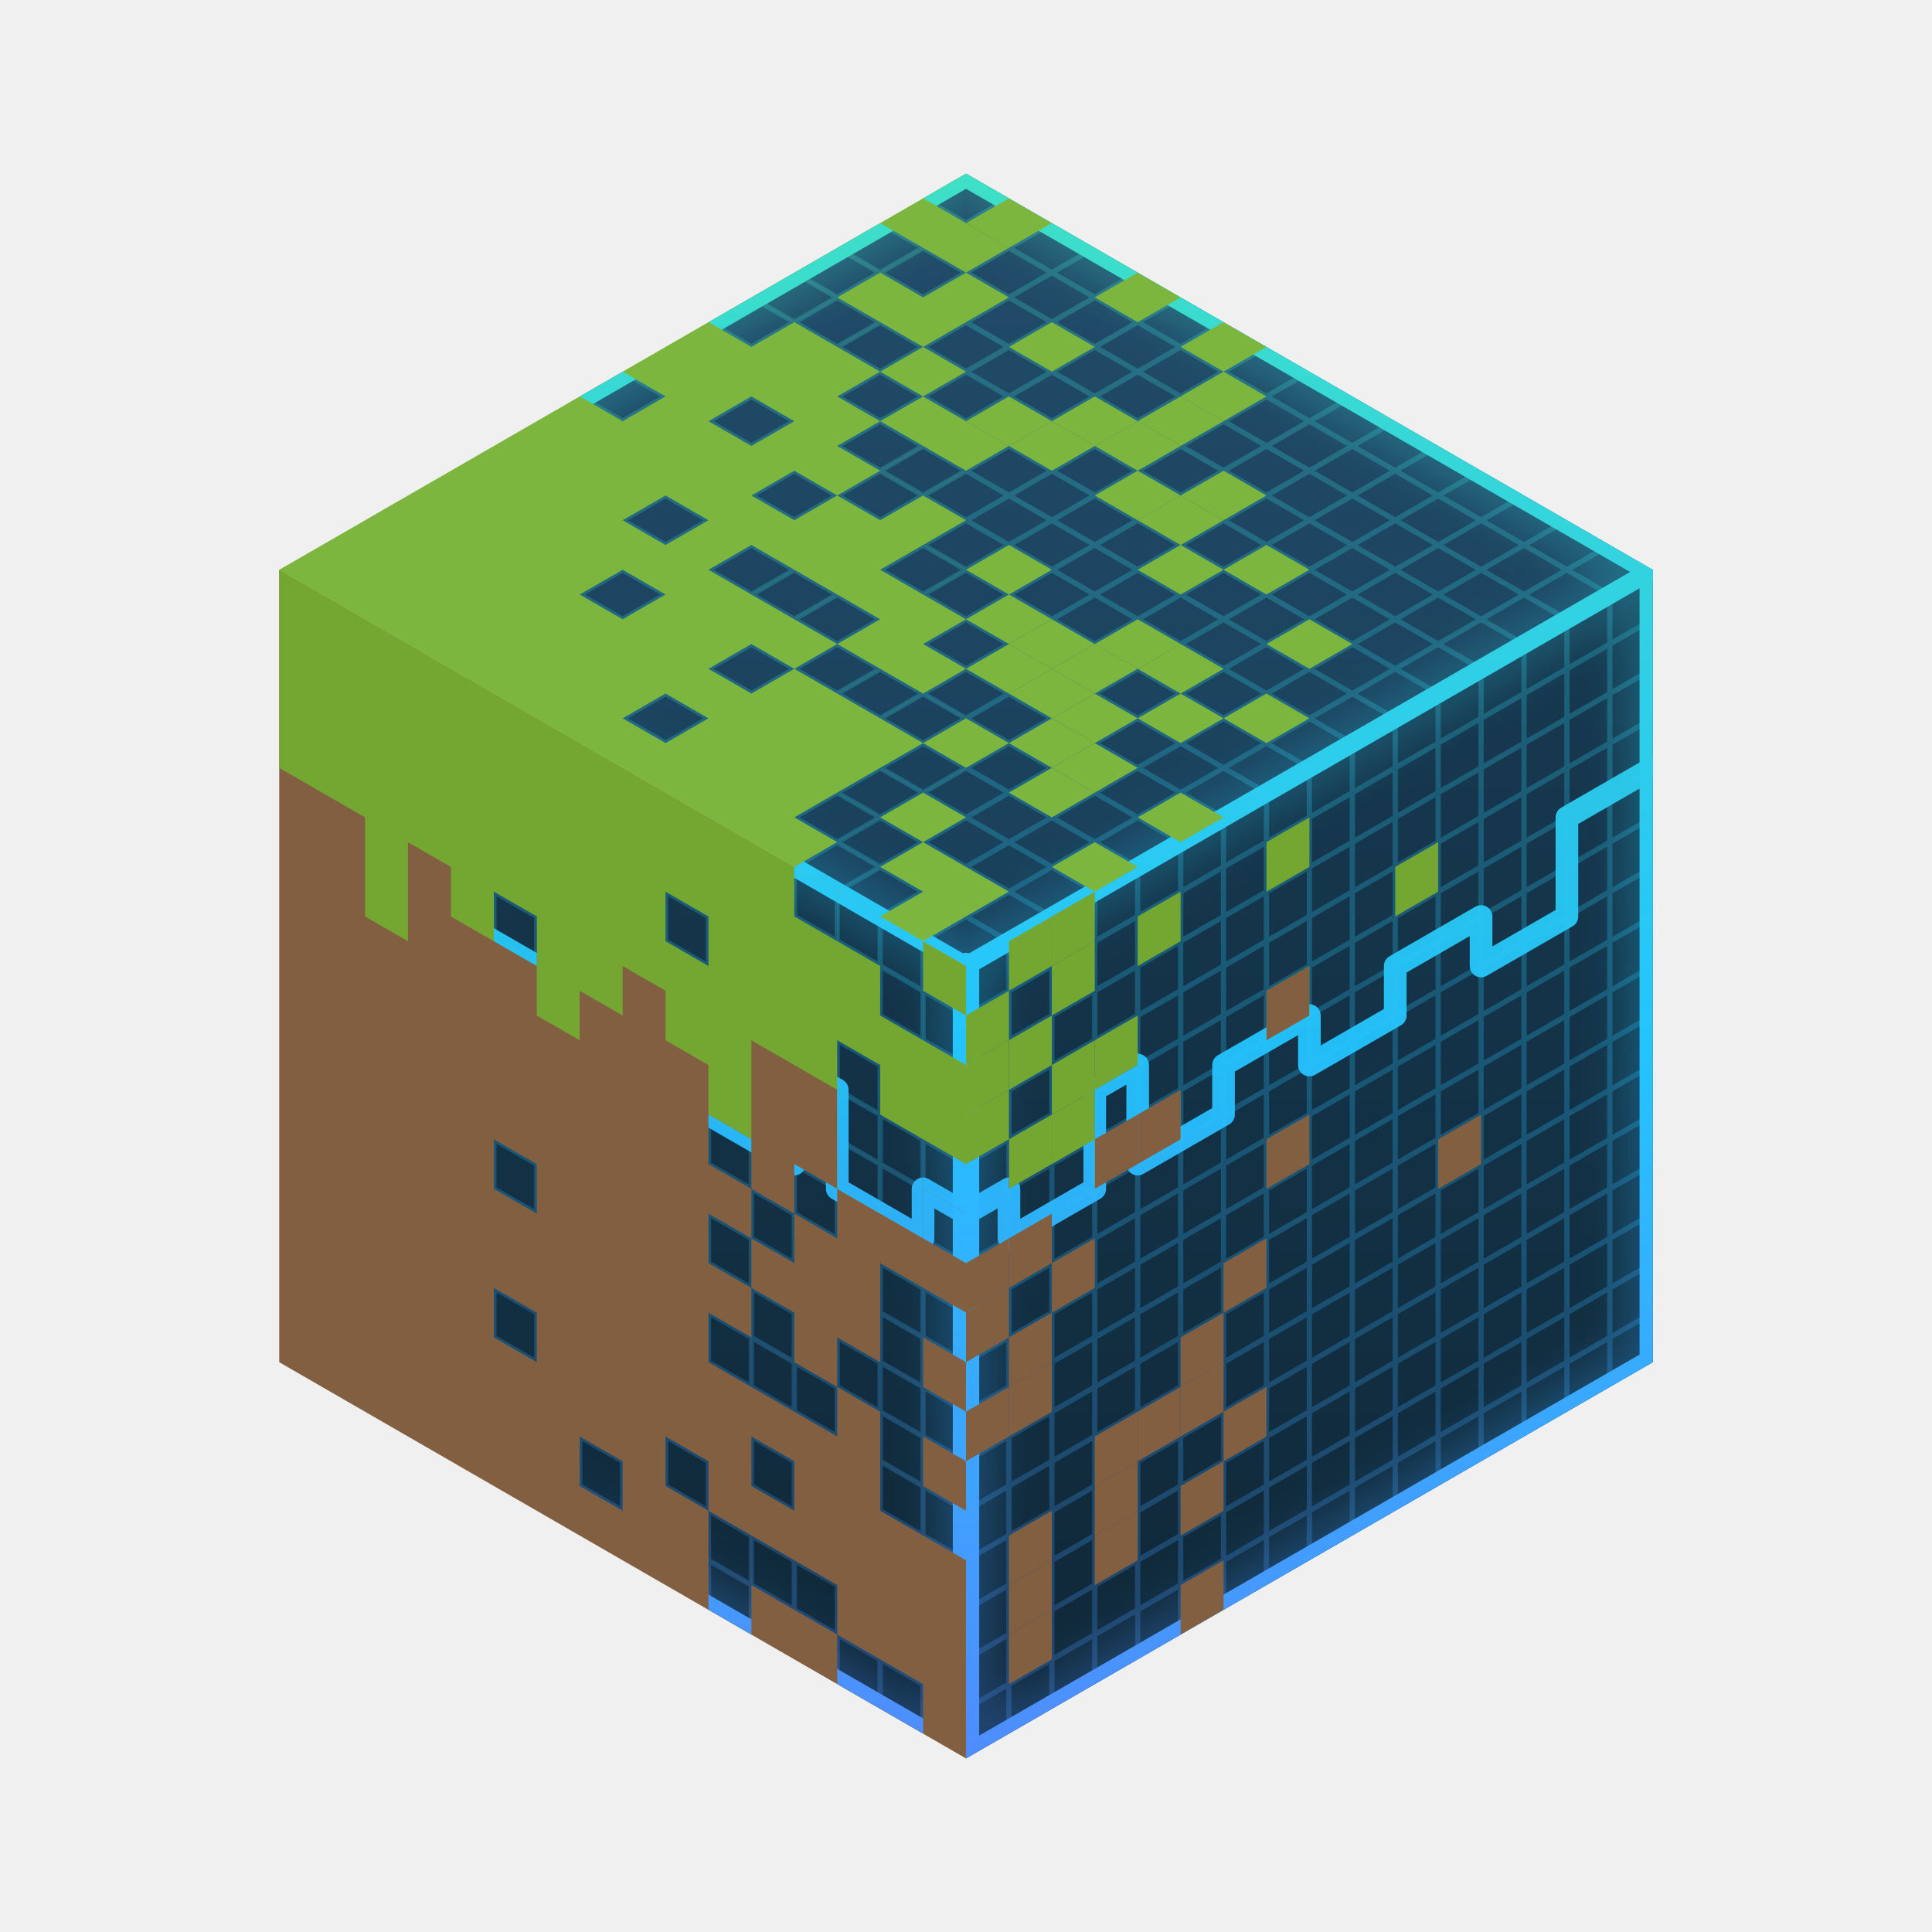
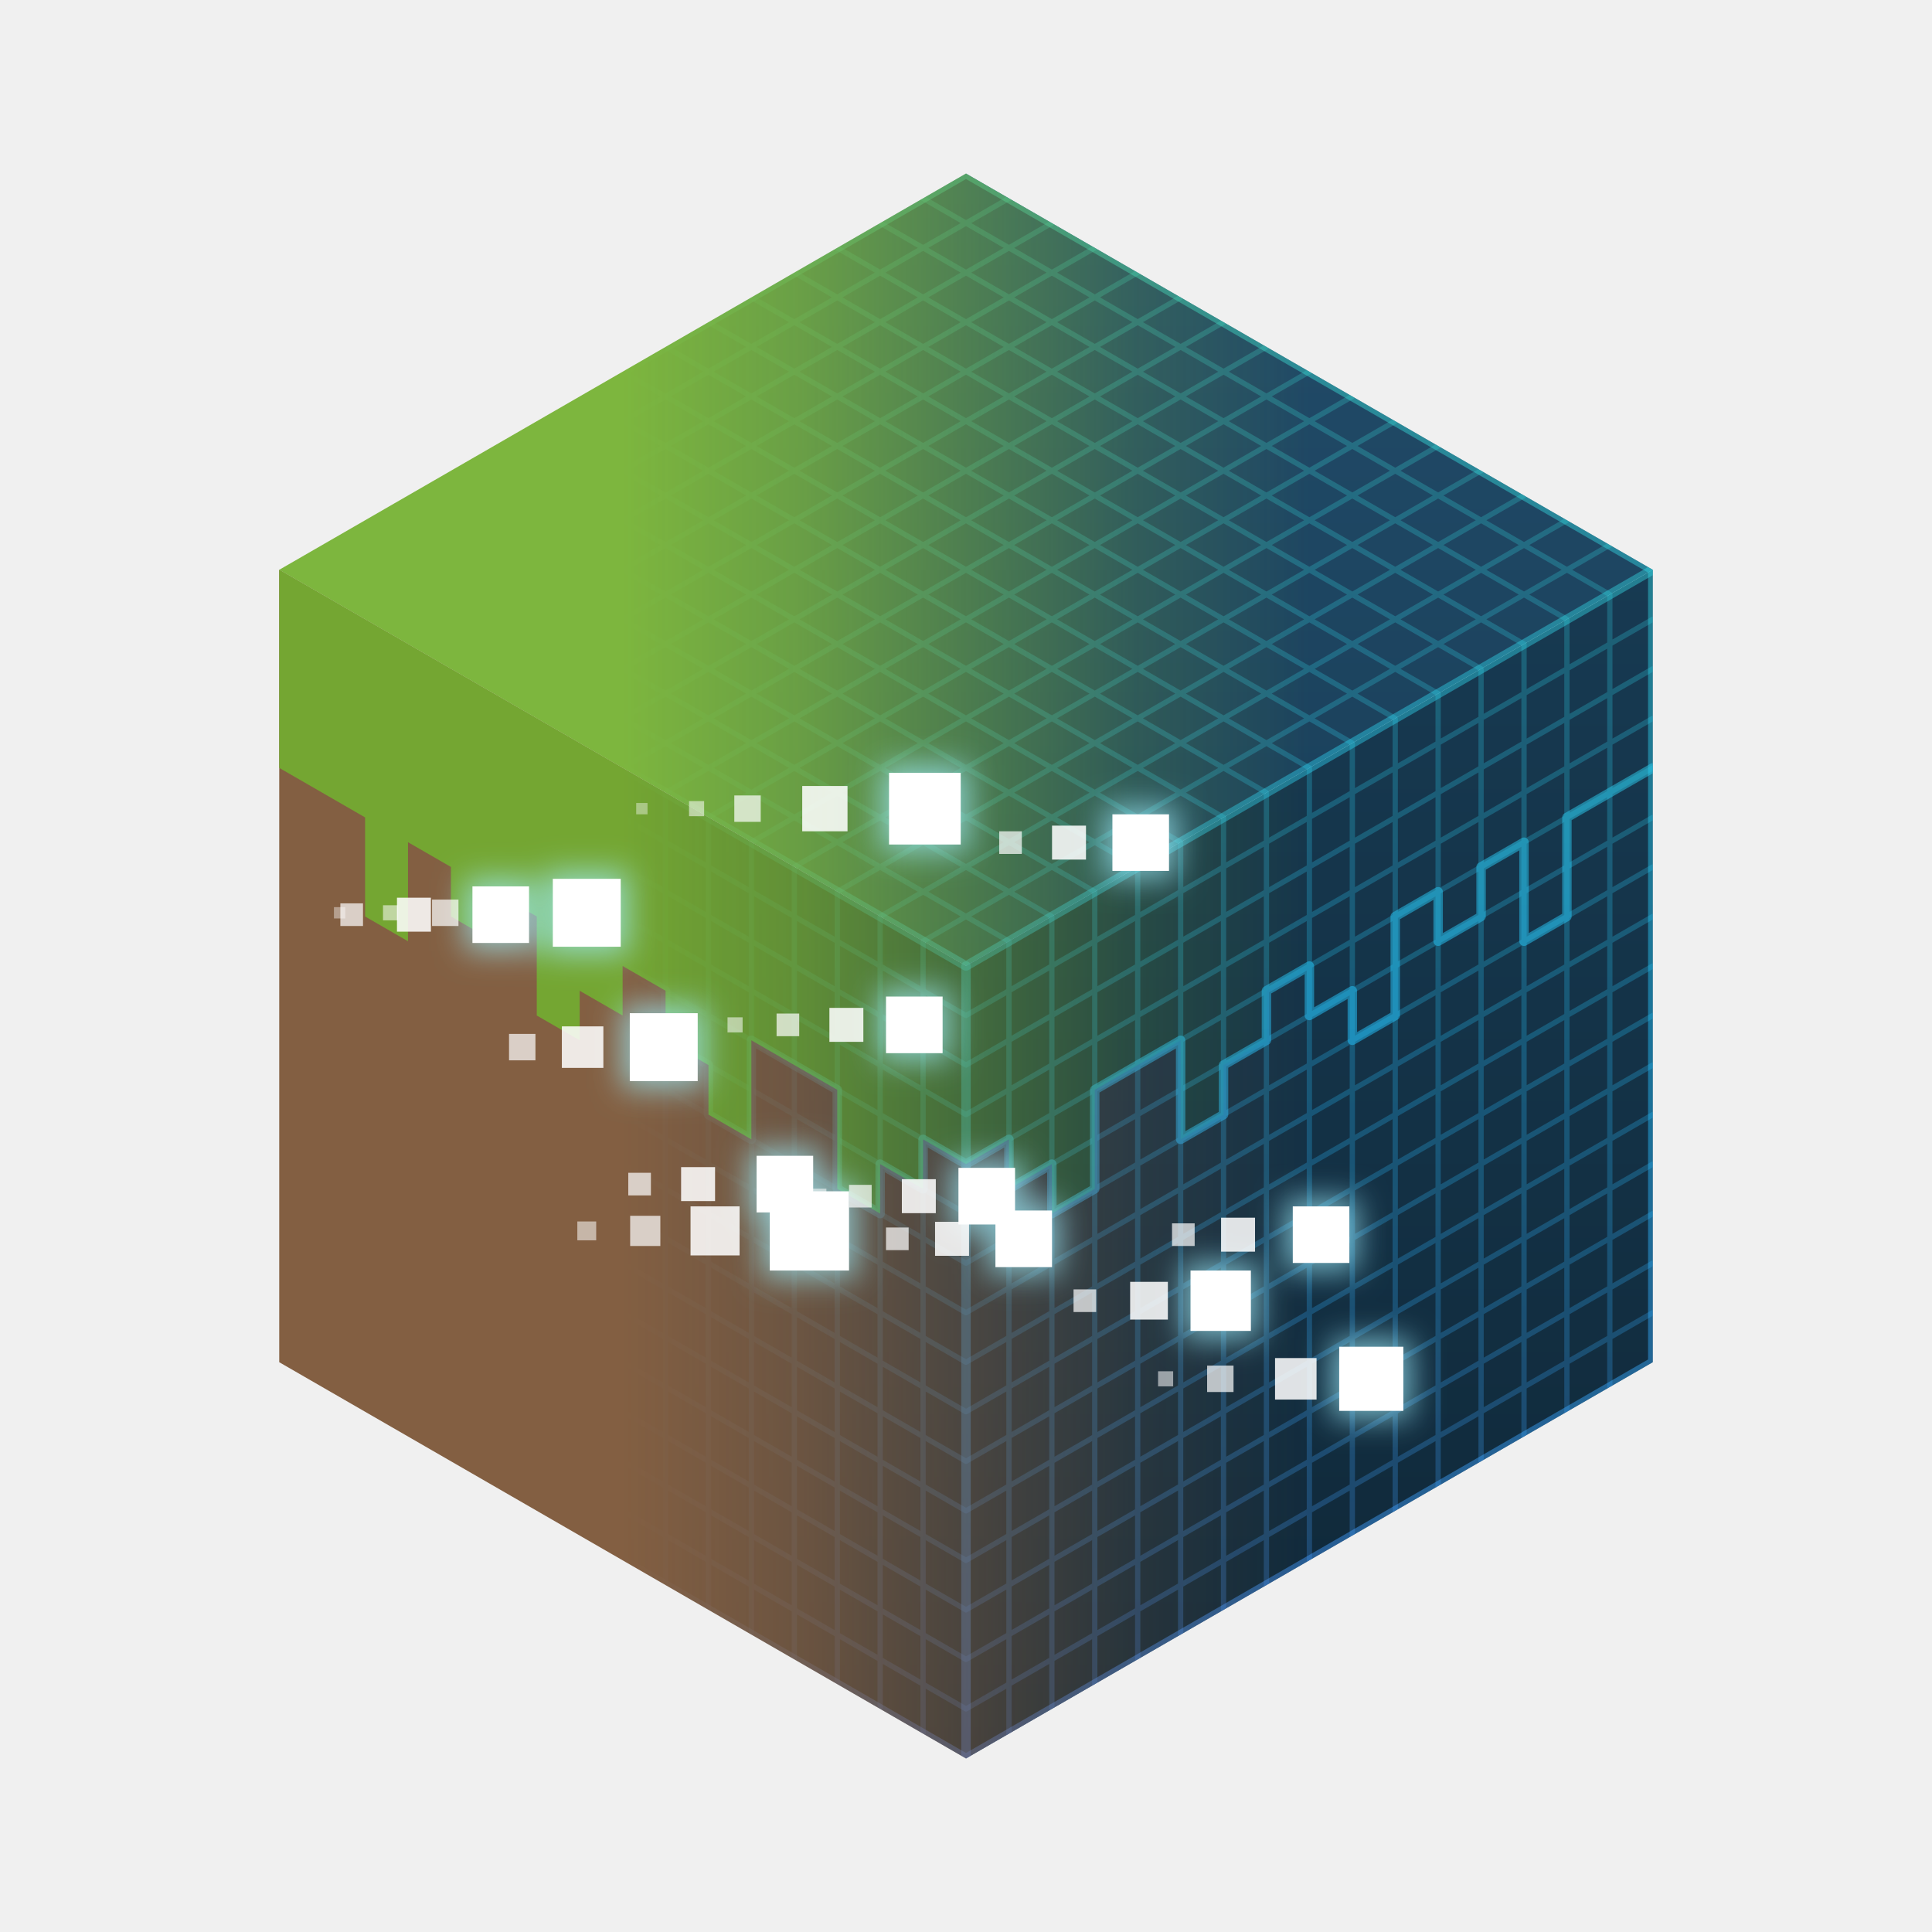
<svg xmlns="http://www.w3.org/2000/svg" viewBox="0 0 512 512" width="512" height="512">
  <defs>
    <pattern id="grain-top" width="16" height="16" patternUnits="userSpaceOnUse" patternTransform="matrix(11.375 6.5625 -11.375 6.5625 256.0 46.0)">
      <path fill="#ffffff" fill-opacity="0.07" d="        M256.000 46.000l11.375 6.562 l-11.375 6.562l-11.375 -6.562z         M278.750 59.125l11.375 6.562 l-11.375 6.562l-11.375 -6.562z         M301.500 72.250l11.375 6.562 l-11.375 6.562l-11.375 -6.562z         M358.375 105.062l11.375 6.562 l-11.375 6.562l-11.375 -6.562z         M381.125 118.188l11.375 6.562 l-11.375 6.562l-11.375 -6.562z         M312.875 91.938l11.375 6.562 l-11.375 6.562l-11.375 -6.562z         M312.875 105.062l11.375 6.562 l-11.375 6.562l-11.375 -6.562z         M324.250 111.625l11.375 6.562 l-11.375 6.562l-11.375 -6.562z         M347.000 124.750l11.375 6.562 l-11.375 6.562l-11.375 -6.562z         M358.375 131.312l11.375 6.562 l-11.375 6.562l-11.375 -6.562z         M403.875 157.562l11.375 6.562 l-11.375 6.562l-11.375 -6.562z         M244.625 78.812l11.375 6.562 l-11.375 6.562l-11.375 -6.562z         M290.125 105.062l11.375 6.562 l-11.375 6.562l-11.375 -6.562z         M347.000 151.000l11.375 6.562 l-11.375 6.562l-11.375 -6.562z         M381.125 170.688l11.375 6.562 l-11.375 6.562l-11.375 -6.562z         M290.125 131.312l11.375 6.562 l-11.375 6.562l-11.375 -6.562z         M233.250 111.625l11.375 6.562 l-11.375 6.562l-11.375 -6.562z         M278.750 137.875l11.375 6.562 l-11.375 6.562l-11.375 -6.562z         M290.125 144.438l11.375 6.562 l-11.375 6.562l-11.375 -6.562z         M324.250 164.125l11.375 6.562 l-11.375 6.562l-11.375 -6.562z         M176.375 91.938l11.375 6.562 l-11.375 6.562l-11.375 -6.562z         M199.125 105.062l11.375 6.562 l-11.375 6.562l-11.375 -6.562z         M267.375 144.438l11.375 6.562 l-11.375 6.562l-11.375 -6.562z         M290.125 157.562l11.375 6.562 l-11.375 6.562l-11.375 -6.562z         M187.750 111.625l11.375 6.562 l-11.375 6.562l-11.375 -6.562z         M199.125 118.188l11.375 6.562 l-11.375 6.562l-11.375 -6.562z         M210.500 124.750l11.375 6.562 l-11.375 6.562l-11.375 -6.562z         M324.250 190.375l11.375 6.562 l-11.375 6.562l-11.375 -6.562z         M312.875 196.938l11.375 6.562 l-11.375 6.562l-11.375 -6.562z         M153.625 118.188l11.375 6.562 l-11.375 6.562l-11.375 -6.562z         M176.375 131.312l11.375 6.562 l-11.375 6.562l-11.375 -6.562z         M210.500 151.000l11.375 6.562 l-11.375 6.562l-11.375 -6.562z         M221.875 157.562l11.375 6.562 l-11.375 6.562l-11.375 -6.562z         M312.875 210.062l11.375 6.562 l-11.375 6.562l-11.375 -6.562z         M210.500 164.125l11.375 6.562 l-11.375 6.562l-11.375 -6.562z         M301.500 216.625l11.375 6.562 l-11.375 6.562l-11.375 -6.562z         M130.875 131.312l11.375 6.562 l-11.375 6.562l-11.375 -6.562z         M153.625 144.438l11.375 6.562 l-11.375 6.562l-11.375 -6.562z         M210.500 177.250l11.375 6.562 l-11.375 6.562l-11.375 -6.562z         M221.875 210.062l11.375 6.562 l-11.375 6.562l-11.375 -6.562z         M85.375 144.438l11.375 6.562 l-11.375 6.562l-11.375 -6.562z         M153.625 183.812l11.375 6.562 l-11.375 6.562l-11.375 -6.562z" />
      <path fill="#000000" fill-opacity="0.05" d="        M324.250 85.375l11.375 6.562 l-11.375 6.562l-11.375 -6.562z         M256.000 59.125l11.375 6.562 l-11.375 6.562l-11.375 -6.562z         M267.375 65.688l11.375 6.562 l-11.375 6.562l-11.375 -6.562z         M335.625 105.062l11.375 6.562 l-11.375 6.562l-11.375 -6.562z         M369.750 124.750l11.375 6.562 l-11.375 6.562l-11.375 -6.562z         M392.500 137.875l11.375 6.562 l-11.375 6.562l-11.375 -6.562z         M244.625 65.688l11.375 6.562 l-11.375 6.562l-11.375 -6.562z         M290.125 91.938l11.375 6.562 l-11.375 6.562l-11.375 -6.562z         M301.500 111.625l11.375 6.562 l-11.375 6.562l-11.375 -6.562z         M210.500 72.250l11.375 6.562 l-11.375 6.562l-11.375 -6.562z         M244.625 91.938l11.375 6.562 l-11.375 6.562l-11.375 -6.562z         M267.375 105.062l11.375 6.562 l-11.375 6.562l-11.375 -6.562z         M312.875 131.312l11.375 6.562 l-11.375 6.562l-11.375 -6.562z         M324.250 137.875l11.375 6.562 l-11.375 6.562l-11.375 -6.562z         M244.625 105.062l11.375 6.562 l-11.375 6.562l-11.375 -6.562z         M335.625 157.562l11.375 6.562 l-11.375 6.562l-11.375 -6.562z         M187.750 85.375l11.375 6.562 l-11.375 6.562l-11.375 -6.562z         M210.500 98.500l11.375 6.562 l-11.375 6.562l-11.375 -6.562z         M221.875 105.062l11.375 6.562 l-11.375 6.562l-11.375 -6.562z         M347.000 177.250l11.375 6.562 l-11.375 6.562l-11.375 -6.562z         M233.250 124.750l11.375 6.562 l-11.375 6.562l-11.375 -6.562z         M312.875 170.688l11.375 6.562 l-11.375 6.562l-11.375 -6.562z         M233.250 137.875l11.375 6.562 l-11.375 6.562l-11.375 -6.562z         M165.000 111.625l11.375 6.562 l-11.375 6.562l-11.375 -6.562z         M176.375 118.188l11.375 6.562 l-11.375 6.562l-11.375 -6.562z         M221.875 144.438l11.375 6.562 l-11.375 6.562l-11.375 -6.562z         M199.125 144.438l11.375 6.562 l-11.375 6.562l-11.375 -6.562z         M244.625 170.688l11.375 6.562 l-11.375 6.562l-11.375 -6.562z         M267.375 183.812l11.375 6.562 l-11.375 6.562l-11.375 -6.562z         M165.000 137.875l11.375 6.562 l-11.375 6.562l-11.375 -6.562z         M233.250 177.250l11.375 6.562 l-11.375 6.562l-11.375 -6.562z         M278.750 203.500l11.375 6.562 l-11.375 6.562l-11.375 -6.562z         M130.875 144.438l11.375 6.562 l-11.375 6.562l-11.375 -6.562z         M153.625 157.562l11.375 6.562 l-11.375 6.562l-11.375 -6.562z         M210.500 190.375l11.375 6.562 l-11.375 6.562l-11.375 -6.562z         M233.250 203.500l11.375 6.562 l-11.375 6.562l-11.375 -6.562z         M96.750 137.875l11.375 6.562 l-11.375 6.562l-11.375 -6.562z         M119.500 151.000l11.375 6.562 l-11.375 6.562l-11.375 -6.562z         M142.250 164.125l11.375 6.562 l-11.375 6.562l-11.375 -6.562z         M119.500 164.125l11.375 6.562 l-11.375 6.562l-11.375 -6.562z         M233.250 229.750l11.375 6.562 l-11.375 6.562l-11.375 -6.562z         M256.000 242.875l11.375 6.562 l-11.375 6.562l-11.375 -6.562z" />
    </pattern>
    <pattern id="grain-side-left" width="16" height="16" patternUnits="userSpaceOnUse" patternTransform="matrix(11.375 6.5625 0 13.125 74.0 151.0)">
      <path fill="#ffffff" fill-opacity="0.07" d="        M233.250 308.500l11.375 6.562 l0.000 13.125l-11.375 -6.562z         M119.500 256.000l11.375 6.562 l0.000 13.125l-11.375 -6.562z         M233.250 334.750l11.375 6.562 l0.000 13.125l-11.375 -6.562z         M96.750 269.125l11.375 6.562 l0.000 13.125l-11.375 -6.562z         M142.250 295.375l11.375 6.562 l0.000 13.125l-11.375 -6.562z         M221.875 354.438l11.375 6.562 l0.000 13.125l-11.375 -6.562z         M85.375 288.812l11.375 6.562 l0.000 13.125l-11.375 -6.562z         M199.125 367.562l11.375 6.562 l0.000 13.125l-11.375 -6.562z         M85.375 315.062l11.375 6.562 l0.000 13.125l-11.375 -6.562z         M108.125 328.188l11.375 6.562 l0.000 13.125l-11.375 -6.562z         M85.375 328.188l11.375 6.562 l0.000 13.125l-11.375 -6.562z         M130.875 354.438l11.375 6.562 l0.000 13.125l-11.375 -6.562z         M233.250 413.500l11.375 6.562 l0.000 13.125l-11.375 -6.562z         M176.375 393.812l11.375 6.562 l0.000 13.125l-11.375 -6.562z         M233.250 426.625l11.375 6.562 l0.000 13.125l-11.375 -6.562z         M153.625 393.812l11.375 6.562 l0.000 13.125l-11.375 -6.562z         M233.250 439.750l11.375 6.562 l0.000 13.125l-11.375 -6.562z" />
      <path fill="#000000" fill-opacity="0.05" d="        M210.500 282.250l11.375 6.562 l0.000 13.125l-11.375 -6.562z         M165.000 269.125l11.375 6.562 l0.000 13.125l-11.375 -6.562z         M244.625 315.062l11.375 6.562 l0.000 13.125l-11.375 -6.562z         M153.625 275.688l11.375 6.562 l0.000 13.125l-11.375 -6.562z         M233.250 321.625l11.375 6.562 l0.000 13.125l-11.375 -6.562z         M96.750 256.000l11.375 6.562 l0.000 13.125l-11.375 -6.562z         M142.250 282.250l11.375 6.562 l0.000 13.125l-11.375 -6.562z         M165.000 295.375l11.375 6.562 l0.000 13.125l-11.375 -6.562z         M199.125 315.062l11.375 6.562 l0.000 13.125l-11.375 -6.562z         M85.375 262.562l11.375 6.562 l0.000 13.125l-11.375 -6.562z         M108.125 288.812l11.375 6.562 l0.000 13.125l-11.375 -6.562z         M165.000 321.625l11.375 6.562 l0.000 13.125l-11.375 -6.562z         M165.000 334.750l11.375 6.562 l0.000 13.125l-11.375 -6.562z         M187.750 347.875l11.375 6.562 l0.000 13.125l-11.375 -6.562z         M244.625 380.688l11.375 6.562 l0.000 13.125l-11.375 -6.562z         M187.750 361.000l11.375 6.562 l0.000 13.125l-11.375 -6.562z         M244.625 393.812l11.375 6.562 l0.000 13.125l-11.375 -6.562z         M119.500 334.750l11.375 6.562 l0.000 13.125l-11.375 -6.562z         M244.625 406.938l11.375 6.562 l0.000 13.125l-11.375 -6.562z         M96.750 334.750l11.375 6.562 l0.000 13.125l-11.375 -6.562z         M142.250 361.000l11.375 6.562 l0.000 13.125l-11.375 -6.562z         M153.625 367.562l11.375 6.562 l0.000 13.125l-11.375 -6.562z         M108.125 354.438l11.375 6.562 l0.000 13.125l-11.375 -6.562z         M130.875 367.562l11.375 6.562 l0.000 13.125l-11.375 -6.562z         M96.750 361.000l11.375 6.562 l0.000 13.125l-11.375 -6.562z         M119.500 374.125l11.375 6.562 l0.000 13.125l-11.375 -6.562z         M130.875 380.688l11.375 6.562 l0.000 13.125l-11.375 -6.562z         M244.625 446.312l11.375 6.562 l0.000 13.125l-11.375 -6.562z" />
    </pattern>
    <pattern id="grain-side-right" width="16" height="16" patternUnits="userSpaceOnUse" patternTransform="matrix(-11.375 6.5625 -11.375 19.6875 438.0 151.0)">
      <path fill="#ffffff" fill-opacity="0.07" d="        M221.875 341.312l-11.375 6.562 l-11.375 19.688l11.375 -6.562z         M324.250 295.375l-11.375 6.562 l-11.375 19.688l11.375 -6.562z         M199.125 380.688l-11.375 6.562 l-11.375 19.688l11.375 -6.562z         M324.250 321.625l-11.375 6.562 l-11.375 19.688l11.375 -6.562z         M278.750 347.875l-11.375 6.562 l-11.375 19.688l11.375 -6.562z         M187.750 413.500l-11.375 6.562 l-11.375 19.688l11.375 -6.562z         M312.875 354.438l-11.375 6.562 l-11.375 19.688l11.375 -6.562z         M187.750 439.750l-11.375 6.562 l-11.375 19.688l11.375 -6.562z         M290.125 393.812l-11.375 6.562 l-11.375 19.688l11.375 -6.562z         M267.375 406.938l-11.375 6.562 l-11.375 19.688l11.375 -6.562z         M278.750 413.500l-11.375 6.562 l-11.375 19.688l11.375 -6.562z         M233.250 439.750l-11.375 6.562 l-11.375 19.688l11.375 -6.562z         M130.875 498.812l-11.375 6.562 l-11.375 19.688l11.375 -6.562z         M176.375 485.688l-11.375 6.562 l-11.375 19.688l11.375 -6.562z         M119.500 518.500l-11.375 6.562 l-11.375 19.688l11.375 -6.562z         M187.750 492.250l-11.375 6.562 l-11.375 19.688l11.375 -6.562z         M108.125 538.188l-11.375 6.562 l-11.375 19.688l11.375 -6.562z" />
    </pattern>
    <linearGradient id="tech-top" gradientUnits="userSpaceOnUse" x1="0" y1="46" x2="0" y2="256">
      <stop offset="0" stop-color="#224c6a" />
      <stop offset="1" stop-color="#193f59" />
    </linearGradient>
    <linearGradient id="tech-face" gradientUnits="userSpaceOnUse" x1="0" y1="151" x2="0" y2="466">
      <stop offset="0" stop-color="#173a52" />
      <stop offset="1" stop-color="#0f2737" />
    </linearGradient>
    <linearGradient id="wire-grad" gradientUnits="userSpaceOnUse" x1="0" y1="46" x2="0" y2="466">
      <stop offset="0" stop-color="#3ee0c6" />
      <stop offset="0.55" stop-color="#24c4ff" />
      <stop offset="1" stop-color="#4f8cff" />
    </linearGradient>
-     <filter id="wire-glow" x="-40%" y="-40%" width="180%" height="180%">
-       <feGaussianBlur stdDeviation="6" />
-     </filter>
    <clipPath id="right-clip">
      <path d="M256,46 L438,151 L438,361 L256,466 Z" />
    </clipPath>
-     <mask id="mask-to-left" maskUnits="userSpaceOnUse" x="0" y="0" width="512" height="512">
-       <g fill="#ffffff">
-         <polygon points="256,46 244.625,52.562 256,59.124" />
-         <polygon points="233.25,59.124 244.625,65.686 233.25,72.248 221.875,65.686" />
-         <polygon points="221.875,65.686 233.25,72.248 221.875,78.81 210.5,72.248" />
-         <polygon points="210.5,72.248 221.875,78.81 210.5,85.372 199.125,78.81" />
-         <polygon points="199.125,78.81 210.5,85.372 199.125,91.934 187.75,85.372" />
-         <polygon points="165,98.496 176.375,105.058 165,111.62 153.625,105.058" />
-         <polygon points="244.625,65.686 256,72.248 244.625,78.81 233.25,72.248" />
-         <polygon points="221.875,78.81 233.25,85.372 221.875,91.934 210.5,85.372" />
-         <polygon points="233.25,85.372 244.625,91.934 233.25,98.496 221.875,91.934" />
-         <polygon points="199.125,105.058 210.5,111.62 199.125,118.182 187.75,111.62" />
-         <polygon points="256,85.372 244.625,91.934 256,98.496" />
-         <polygon points="233.25,98.496 244.625,105.058 233.25,111.62 221.875,105.058" />
-         <polygon points="176.375,131.306 187.75,137.868 176.375,144.43 165,137.868" />
-         <polygon points="256,98.496 244.625,105.058 256,111.62" />
-         <polygon points="233.25,111.62 244.625,118.182 233.25,124.744 221.875,118.182" />
-         <polygon points="210.5,124.744 221.875,131.306 210.5,137.868 199.125,131.306" />
-         <polygon points="165,150.992 176.375,157.554 165,164.116 153.625,157.554" />
-         <polygon points="244.625,118.182 256,124.744 244.625,131.306 233.25,124.744" />
-         <polygon points="233.25,124.744 244.625,131.306 233.25,137.868 221.875,131.306" />
-         <polygon points="199.125,144.43 210.5,150.992 199.125,157.554 187.75,150.992" />
-         <polygon points="256,124.744 244.625,131.306 256,137.868" />
-         <polygon points="210.5,150.992 221.875,157.554 210.5,164.116 199.125,157.554" />
-         <polygon points="256,137.868 244.625,144.43 256,150.992" />
-         <polygon points="244.625,144.43 256,150.992 244.625,157.554 233.25,150.992" />
-         <polygon points="221.875,157.554 233.25,164.116 221.875,170.678 210.5,164.116" />
-         <polygon points="199.125,170.678 210.5,177.24 199.125,183.802 187.75,177.24" />
-         <polygon points="176.375,183.802 187.75,190.364 176.375,196.926 165,190.364" />
-         <polygon points="256,150.992 244.625,157.554 256,164.116" />
-         <polygon points="221.875,170.678 233.25,177.24 221.875,183.802 210.5,177.24" />
-         <polygon points="256,164.116 244.625,170.678 256,177.24" />
-         <polygon points="233.25,177.24 244.625,183.802 233.25,190.364 221.875,183.802" />
-         <polygon points="256,177.24 244.625,183.802 256,190.364" />
-         <polygon points="244.625,183.802 256,190.364 244.625,196.926 233.25,190.364" />
-         <polygon points="244.625,196.926 256,203.488 244.625,210.05 233.25,203.488" />
-         <polygon points="233.25,203.488 244.625,210.05 233.25,216.612 221.875,210.05" />
-         <polygon points="221.875,210.05 233.25,216.612 221.875,223.174 210.5,216.612" />
-         <polygon points="256,203.488 244.625,210.05 256,216.612" />
-         <polygon points="233.25,216.612 244.625,223.174 233.25,229.736 221.875,223.174" />
-         <polygon points="221.875,223.174 233.25,229.736 221.875,236.298 210.5,229.736" />
-         <polygon points="256,216.612 244.625,223.174 256,229.736" />
-         <polygon points="233.25,229.736 244.625,236.298 233.25,242.86 221.875,236.298" />
-         <polygon points="256,242.86 244.625,249.422 256,255.984" />
-         <polygon points="130.875,236.31 142.25,242.872 142.25,255.997 130.875,249.435" />
-         <polygon points="130.875,301.935 142.25,308.497 142.25,321.622 130.875,315.06" />
-         <polygon points="130.875,341.31 142.25,347.872 142.25,360.997 130.875,354.435" />
-         <polygon points="153.625,380.684 165,387.246 165,400.371 153.625,393.809" />
-         <polygon points="176.375,236.308 187.75,242.87 187.75,255.995 176.375,249.433" />
-         <polygon points="176.375,380.683 187.75,387.245 187.75,400.37 176.375,393.808" />
-         <polygon points="187.75,295.37 199.125,301.932 199.125,315.057 187.75,308.495" />
-         <polygon points="187.75,321.62 199.125,328.182 199.125,341.307 187.75,334.745" />
-         <polygon points="187.75,347.87 199.125,354.432 199.125,367.557 187.75,360.995" />
-         <polygon points="187.75,400.37 199.125,406.932 199.125,420.057 187.75,413.495" />
-         <polygon points="187.75,413.495 199.125,420.057 199.125,433.182 187.75,426.62" />
-         <polygon points="199.125,315.057 210.5,321.619 210.5,334.744 199.125,328.182" />
-         <polygon points="199.125,341.307 210.5,347.869 210.5,360.994 199.125,354.432" />
-         <polygon points="199.125,354.432 210.5,360.994 210.5,374.119 199.125,367.557" />
-         <polygon points="199.125,380.682 210.5,387.244 210.5,400.369 199.125,393.807" />
-         <polygon points="199.125,406.932 210.5,413.494 210.5,426.619 199.125,420.057" />
-         <polygon points="210.5,229.744 221.875,236.306 221.875,249.431 210.5,242.869" />
-         <polygon points="210.5,308.494 221.875,315.056 221.875,328.181 210.5,321.619" />
-         <polygon points="210.5,360.994 221.875,367.556 221.875,380.681 210.5,374.119" />
-         <polygon points="210.5,413.494 221.875,420.056 221.875,433.181 210.5,426.619" />
-         <polygon points="221.875,236.306 233.25,242.868 233.25,255.993 221.875,249.431" />
-         <polygon points="221.875,275.681 233.25,282.243 233.25,295.368 221.875,288.806" />
-         <polygon points="221.875,288.806 233.25,295.368 233.25,308.493 221.875,301.931" />
-         <polygon points="221.875,301.931 233.25,308.493 233.25,321.618 221.875,315.056" />
-         <polygon points="221.875,354.431 233.25,360.993 233.25,374.118 221.875,367.556" />
-         <polygon points="221.875,433.181 233.25,439.743 233.25,452.868 221.875,446.306" />
-         <polygon points="233.25,242.868 244.625,249.43 244.625,262.555 233.25,255.993" />
-         <polygon points="233.25,255.993 244.625,262.555 244.625,275.68 233.25,269.118" />
-         <polygon points="233.25,295.368 244.625,301.93 244.625,315.055 233.25,308.493" />
-         <polygon points="233.25,308.493 244.625,315.055 244.625,328.18 233.25,321.618" />
-         <polygon points="233.25,334.743 244.625,341.305 244.625,354.43 233.25,347.868" />
-         <polygon points="233.25,347.868 244.625,354.43 244.625,367.555 233.25,360.993" />
-         <polygon points="233.25,360.993 244.625,367.555 244.625,380.68 233.25,374.118" />
-         <polygon points="233.25,374.118 244.625,380.68 244.625,393.805 233.25,387.243" />
-         <polygon points="233.25,387.243 244.625,393.805 244.625,406.93 233.25,400.368" />
-         <polygon points="233.25,439.743 244.625,446.305 244.625,459.43 233.25,452.868" />
-         <polygon points="244.625,262.555 256,269.117 256,282.242 244.625,275.68" />
-         <polygon points="244.625,301.93 256,308.492 256,321.617 244.625,315.055" />
-         <polygon points="244.625,315.055 256,321.617 256,334.742 244.625,328.18" />
-         <polygon points="244.625,341.305 256,347.867 256,360.992 244.625,354.43" />
-         <polygon points="244.625,367.555 256,374.117 256,387.242 244.625,380.68" />
-         <polygon points="244.625,393.805 256,400.367 256,413.492 244.625,406.93" />
-       </g>
+     <linearGradient id="bleed-to-right" gradientUnits="userSpaceOnUse" x1="256" y1="0" x2="347" y2="0">
+       <stop offset="0" stop-color="#ffffff" stop-opacity="0.5" />
+       <stop offset="0.5" stop-color="#ffffff" stop-opacity="0.2" />
+       <stop offset="1" stop-color="#ffffff" stop-opacity="0" />
+     </linearGradient>
+     <linearGradient id="bleed-to-left" gradientUnits="userSpaceOnUse" x1="256" y1="0" x2="165" y2="0">
+       <stop offset="0" stop-color="#ffffff" stop-opacity="0.5" />
+       <stop offset="0.5" stop-color="#ffffff" stop-opacity="0.2" />
+       <stop offset="1" stop-color="#ffffff" stop-opacity="0" />
+     </linearGradient>
+     <mask id="mask-bleed-to-right" maskUnits="userSpaceOnUse" x="0" y="0" width="512" height="512">
+       <rect x="0" y="0" width="512" height="512" fill="url(#bleed-to-right)" />
    </mask>
-     <mask id="mask-to-right" maskUnits="userSpaceOnUse" x="0" y="0" width="512" height="512">
-       <g fill="#ffffff">
-         <polygon points="267.375,52.562 278.75,59.124 267.375,65.686 256,59.124" />
-         <polygon points="256,59.124 267.375,65.686 256,72.248" />
-         <polygon points="256,72.248 267.375,78.81 256,85.372" />
-         <polygon points="301.5,72.248 312.875,78.81 301.5,85.372 290.125,78.81" />
-         <polygon points="278.75,85.372 290.125,91.934 278.75,98.496 267.375,91.934" />
-         <polygon points="267.375,105.058 278.75,111.62 267.375,118.182 256,111.62" />
-         <polygon points="256,111.62 267.375,118.182 256,124.744" />
-         <polygon points="324.25,85.372 335.625,91.934 324.25,98.496 312.875,91.934" />
-         <polygon points="290.125,105.058 301.5,111.62 290.125,118.182 278.75,111.62" />
-         <polygon points="278.75,111.62 290.125,118.182 278.75,124.744 267.375,118.182" />
-         <polygon points="324.25,98.496 335.625,105.058 324.25,111.62 312.875,105.058" />
-         <polygon points="312.875,105.058 324.25,111.62 312.875,118.182 301.5,111.62" />
-         <polygon points="301.5,111.62 312.875,118.182 301.5,124.744 290.125,118.182" />
-         <polygon points="301.5,124.744 312.875,131.306 301.5,137.868 290.125,131.306" />
-         <polygon points="267.375,144.43 278.75,150.992 267.375,157.554 256,150.992" />
-         <polygon points="324.25,124.744 335.625,131.306 324.25,137.868 312.875,131.306" />
-         <polygon points="312.875,131.306 324.25,137.868 312.875,144.43 301.5,137.868" />
-         <polygon points="267.375,157.554 278.75,164.116 267.375,170.678 256,164.116" />
-         <polygon points="312.875,144.43 324.25,150.992 312.875,157.554 301.5,150.992" />
-         <polygon points="278.75,164.116 290.125,170.678 278.75,177.24 267.375,170.678" />
-         <polygon points="267.375,170.678 278.75,177.24 267.375,183.802 256,177.24" />
-         <polygon points="335.625,144.43 347,150.992 335.625,157.554 324.25,150.992" />
-         <polygon points="301.5,164.116 312.875,170.678 301.5,177.24 290.125,170.678" />
-         <polygon points="290.125,170.678 301.5,177.24 290.125,183.802 278.75,177.24" />
-         <polygon points="278.75,177.24 290.125,183.802 278.75,190.364 267.375,183.802" />
-         <polygon points="256,190.364 267.375,196.926 256,203.488" />
-         <polygon points="312.875,170.678 324.25,177.24 312.875,183.802 301.5,177.24" />
-         <polygon points="290.125,183.802 301.5,190.364 290.125,196.926 278.75,190.364" />
-         <polygon points="278.75,190.364 290.125,196.926 278.75,203.488 267.375,196.926" />
-         <polygon points="347,164.116 358.375,170.678 347,177.24 335.625,170.678" />
-         <polygon points="312.875,183.802 324.25,190.364 312.875,196.926 301.5,190.364" />
-         <polygon points="290.125,196.926 301.5,203.488 290.125,210.05 278.75,203.488" />
-         <polygon points="278.75,203.488 290.125,210.05 278.75,216.612 267.375,210.05" />
-         <polygon points="335.625,183.802 347,190.364 335.625,196.926 324.25,190.364" />
-         <polygon points="256,229.736 267.375,236.298 256,242.86" />
-         <polygon points="312.875,210.05 324.25,216.612 312.875,223.174 301.5,216.612" />
-         <polygon points="290.125,223.174 301.5,229.736 290.125,236.298 278.75,229.736" />
-         <polygon points="392.5,295.373 381.125,301.935 381.125,315.06 392.5,308.498" />
-         <polygon points="381.125,223.185 369.75,229.747 369.75,242.872 381.125,236.31" />
-         <polygon points="347,216.621 335.625,223.183 335.625,236.308 347,229.746" />
-         <polygon points="347,255.996 335.625,262.558 335.625,275.683 347,269.121" />
-         <polygon points="347,295.371 335.625,301.933 335.625,315.058 347,308.496" />
-         <polygon points="335.625,328.183 324.25,334.745 324.25,347.87 335.625,341.308" />
-         <polygon points="335.625,367.558 324.25,374.12 324.25,387.245 335.625,380.683" />
-         <polygon points="324.25,347.87 312.875,354.432 312.875,367.557 324.25,360.995" />
-         <polygon points="324.25,360.995 312.875,367.557 312.875,380.682 324.25,374.12" />
-         <polygon points="324.25,387.245 312.875,393.807 312.875,406.932 324.25,400.37" />
-         <polygon points="324.25,413.495 312.875,420.057 312.875,433.182 324.25,426.62" />
-         <polygon points="312.875,236.307 301.5,242.869 301.5,255.994 312.875,249.432" />
-         <polygon points="312.875,288.807 301.5,295.369 301.5,308.494 312.875,301.932" />
-         <polygon points="312.875,367.557 301.5,374.119 301.5,387.244 312.875,380.682" />
-         <polygon points="301.5,269.119 290.125,275.681 290.125,288.806 301.5,282.244" />
-         <polygon points="301.5,295.369 290.125,301.931 290.125,315.056 301.5,308.494" />
-         <polygon points="301.5,374.119 290.125,380.681 290.125,393.806 301.5,387.244" />
-         <polygon points="301.5,387.244 290.125,393.806 290.125,406.931 301.5,400.369" />
-         <polygon points="301.5,400.369 290.125,406.931 290.125,420.056 301.5,413.494" />
-         <polygon points="290.125,236.306 278.75,242.868 278.75,255.993 290.125,249.431" />
-         <polygon points="290.125,249.431 278.75,255.993 278.75,269.118 290.125,262.556" />
-         <polygon points="290.125,275.681 278.75,282.243 278.75,295.368 290.125,288.806" />
-         <polygon points="290.125,288.806 278.75,295.368 278.75,308.493 290.125,301.931" />
-         <polygon points="290.125,328.181 278.75,334.743 278.75,347.868 290.125,341.306" />
-         <polygon points="278.75,242.868 267.375,249.43 267.375,262.555 278.75,255.993" />
-         <polygon points="278.75,269.118 267.375,275.68 267.375,288.805 278.75,282.243" />
-         <polygon points="278.75,295.368 267.375,301.93 267.375,315.055 278.75,308.493" />
-         <polygon points="278.75,321.618 267.375,328.18 267.375,341.305 278.75,334.743" />
-         <polygon points="278.75,347.868 267.375,354.43 267.375,367.555 278.75,360.993" />
-         <polygon points="278.75,360.993 267.375,367.555 267.375,380.68 278.75,374.118" />
-         <polygon points="278.75,400.368 267.375,406.93 267.375,420.055 278.75,413.493" />
-         <polygon points="278.75,413.493 267.375,420.055 267.375,433.18 278.75,426.618" />
-         <polygon points="278.75,426.618 267.375,433.18 267.375,446.305 278.75,439.743" />
-         <polygon points="267.375,262.555 256,269.117 256,282.242 267.375,275.68" />
-         <polygon points="267.375,275.68 256,282.242 256,295.367 267.375,288.805" />
-         <polygon points="267.375,288.805 256,295.367 256,308.492 267.375,301.93" />
-         <polygon points="267.375,328.18 256,334.742 256,347.867 267.375,341.305" />
-         <polygon points="267.375,341.305 256,347.867 256,360.992 267.375,354.43" />
-         <polygon points="267.375,367.555 256,374.117 256,387.242 267.375,380.68" />
-       </g>
+     <mask id="mask-bleed-to-left" maskUnits="userSpaceOnUse" x="0" y="0" width="512" height="512">
+       <rect x="0" y="0" width="512" height="512" fill="url(#bleed-to-left)" />
    </mask>
+     <clipPath id="cube-clip">
+       <path d="M256,46 L438,151 L438,361 L256,466 L74,361 L74,151 Z" />
+     </clipPath>
+     <filter id="sq-glow" x="-80%" y="-80%" width="260%" height="260%">
+       <feGaussianBlur stdDeviation="4" />
+     </filter>
  </defs>
  <polygon points="74,151 256,256 256,466 74,361" fill="#835f42" />
  <polygon points="74.00,151.00 256.00,256.00 256.00,308.50 244.62,301.94 244.62,315.06 233.25,308.50 233.25,321.62 221.88,315.06 221.88,288.81 210.50,282.25 199.12,275.69 199.12,301.94 187.75,295.38 187.75,282.25 176.38,275.69 176.38,262.56 165.00,256.00 165.00,269.12 153.62,262.56 153.62,275.69 142.25,269.12 142.25,242.88 130.88,236.31 130.88,249.44 119.50,242.88 119.50,229.75 108.12,223.19 108.12,249.44 96.75,242.88 96.75,216.62 85.38,210.06 74.00,203.50" fill="#74a632" />
  <polygon points="74,151 256,256 256,466 74,361" fill="url(#grain-side-left)" />
  <polygon points="256,46 256,256 74,151" fill="#7db63e" />
  <polygon points="256,46 256,256 74,151" fill="url(#grain-top)" />
  <g clip-path="url(#right-clip)">
    <polygon points="256,46 438,151 256,256" fill="url(#tech-top)" />
    <polygon points="438,151 256,256 256,466 438,361" fill="url(#tech-face)" />
    <g fill="none" stroke="url(#wire-grad)" stroke-linecap="round" stroke-linejoin="round">
-       <g opacity="0.30" filter="url(#wire-glow)">
-         <path d="M256,46 L438,151 L438,361 L256,466" stroke-width="13" />
-         <path d="M256,256 L256,466" stroke-width="13" />
-         <path d="M438,151 L256,256" stroke-width="9" />
-       </g>
      <g opacity="0.26" stroke-width="1.4">
        <path d="M426.62,157.56 L426.62,367.56 M438,164.12 L256,269.12 M256,59.12 L426.62,157.56 M267.38,52.56 L256,59.12 M415.25,164.12 L415.25,374.12 M438,177.25 L256,282.25 M256,72.25 L415.25,164.12 M278.75,59.12 L256,72.25 M403.88,170.69 L403.88,380.69 M438,190.38 L256,295.38 M256,85.38 L403.88,170.69 M290.12,65.69 L256,85.38 M392.5,177.25 L392.5,387.25 M438,203.5 L256,308.5 M256,98.5 L392.5,177.25 M301.5,72.25 L256,98.5 M381.12,183.81 L381.12,393.81 M438,216.62 L256,321.62 M256,111.62 L381.12,183.81 M312.88,78.81 L256,111.62 M369.75,190.38 L369.75,400.38 M438,229.75 L256,334.75 M256,124.75 L369.75,190.38 M324.25,85.38 L256,124.75 M358.38,196.94 L358.38,406.94 M438,242.88 L256,347.88 M256,137.88 L358.38,196.94 M335.62,91.94 L256,137.88 M347,203.5 L347,413.5 M438,256 L256,361 M256,151 L347,203.5 M347,98.5 L256,151 M335.62,210.06 L335.62,420.06 M438,269.12 L256,374.12 M256,164.12 L335.62,210.06 M358.38,105.06 L256,164.12 M324.25,216.62 L324.25,426.62 M438,282.25 L256,387.25 M256,177.25 L324.25,216.62 M369.75,111.62 L256,177.25 M312.88,223.19 L312.88,433.19 M438,295.38 L256,400.38 M256,190.38 L312.88,223.19 M381.12,118.19 L256,190.38 M301.5,229.75 L301.5,439.75 M438,308.5 L256,413.5 M256,203.5 L301.5,229.75 M392.5,124.75 L256,203.5 M290.12,236.31 L290.12,446.31 M438,321.62 L256,426.62 M256,216.62 L290.12,236.31 M403.88,131.31 L256,216.62 M278.75,242.88 L278.75,452.88 M438,334.75 L256,439.75 M256,229.75 L278.75,242.88 M415.25,137.88 L256,229.75 M267.38,249.44 L267.38,459.44 M438,347.88 L256,452.88 M256,242.88 L267.38,249.44 M426.62,144.44 L256,242.88" />
      </g>
-       <path d="M256,321.62 L267.38,315.06 L267.38,328.19 L278.75,321.62 L290.12,315.06 L290.12,288.81 L301.5,282.25 L301.5,308.5 L312.88,301.94 L324.25,295.38 L324.25,282.25 L335.62,275.69 L347,269.12 L347,282.25 L358.38,275.69 L369.75,269.12 L369.75,256 L381.12,249.44 L392.5,242.88 L392.5,256 L403.88,249.44 L415.25,242.88 L415.25,216.62 L426.62,210.06 L438,203.5" stroke-width="6" opacity="0.95" />
-       <path d="M256,46 L438,151 L438,361 L256,466" stroke-width="7" />
-       <path d="M256,256 L256,466" stroke-width="7" />
-       <path d="M438,151 L256,256" stroke-width="5" />
+       <path d="M256,308.5 L267.38,301.94 L267.38,315.06 L278.75,308.5 L278.75,321.62 L290.12,315.06 L290.12,288.81 L301.5,282.25 L312.88,275.69 L312.88,301.94 L324.25,295.38 L324.25,282.25 L335.62,275.69 L335.62,262.56 L347,256 L347,269.12 L358.38,262.56 L358.38,275.69 L369.75,269.12 L369.75,242.88 L381.12,236.31 L381.12,249.44 L392.5,242.88 L392.5,229.75 L403.88,223.19 L403.88,249.44 L415.25,242.88 L415.25,216.62 L426.62,210.06 L438,203.5" stroke-width="2.5" opacity="0.5" />
+       <path d="M256,46 L438,151 L438,361 L256,466" stroke-width="2.5" opacity="0.45" />
+       <path d="M256,256 L256,466" stroke-width="2.5" opacity="0.45" />
+       <path d="M438,151 L256,256" stroke-width="2.5" opacity="0.45" />
    </g>
  </g>
-   <g mask="url(#mask-to-left)">
+   <g mask="url(#mask-bleed-to-left)">
    <g transform="matrix(-1 0 0 1 512 0)">
      <g clip-path="url(#right-clip)">
        <polygon points="256,46 438,151 256,256" fill="url(#tech-top)" />
        <polygon points="438,151 256,256 256,466 438,361" fill="url(#tech-face)" />
        <g fill="none" stroke="url(#wire-grad)" stroke-linecap="round" stroke-linejoin="round">
-           <g opacity="0.30" filter="url(#wire-glow)">
-             <path d="M256,46 L438,151 L438,361 L256,466" stroke-width="13" />
-             <path d="M256,256 L256,466" stroke-width="13" />
-             <path d="M438,151 L256,256" stroke-width="9" />
-           </g>
          <g opacity="0.26" stroke-width="1.4">
            <path d="M426.62,157.56 L426.62,367.56 M438,164.12 L256,269.12 M256,59.12 L426.62,157.56 M267.38,52.56 L256,59.12 M415.25,164.12 L415.25,374.12 M438,177.25 L256,282.25 M256,72.25 L415.25,164.12 M278.75,59.12 L256,72.25 M403.88,170.69 L403.88,380.69 M438,190.38 L256,295.38 M256,85.38 L403.88,170.69 M290.12,65.69 L256,85.38 M392.5,177.25 L392.5,387.25 M438,203.5 L256,308.5 M256,98.5 L392.5,177.25 M301.5,72.25 L256,98.5 M381.12,183.81 L381.12,393.81 M438,216.62 L256,321.62 M256,111.62 L381.12,183.81 M312.88,78.81 L256,111.62 M369.75,190.38 L369.75,400.38 M438,229.75 L256,334.75 M256,124.75 L369.75,190.38 M324.25,85.38 L256,124.75 M358.38,196.94 L358.38,406.94 M438,242.88 L256,347.88 M256,137.88 L358.38,196.94 M335.62,91.94 L256,137.88 M347,203.5 L347,413.5 M438,256 L256,361 M256,151 L347,203.5 M347,98.5 L256,151 M335.62,210.06 L335.62,420.06 M438,269.12 L256,374.12 M256,164.12 L335.62,210.06 M358.38,105.06 L256,164.12 M324.25,216.62 L324.25,426.62 M438,282.25 L256,387.25 M256,177.25 L324.25,216.62 M369.75,111.62 L256,177.25 M312.88,223.19 L312.88,433.19 M438,295.38 L256,400.38 M256,190.38 L312.88,223.19 M381.12,118.19 L256,190.38 M301.5,229.75 L301.5,439.75 M438,308.5 L256,413.5 M256,203.5 L301.5,229.75 M392.5,124.75 L256,203.5 M290.12,236.31 L290.12,446.31 M438,321.62 L256,426.62 M256,216.62 L290.12,236.31 M403.88,131.31 L256,216.62 M278.75,242.88 L278.75,452.88 M438,334.75 L256,439.75 M256,229.75 L278.75,242.88 M415.25,137.88 L256,229.75 M267.38,249.44 L267.38,459.44 M438,347.88 L256,452.88 M256,242.88 L267.38,249.44 M426.62,144.44 L256,242.88" />
          </g>
-           <path d="M256,321.62 L267.38,315.06 L267.38,328.19 L278.75,321.62 L290.12,315.06 L290.12,288.81 L301.5,282.25 L301.5,308.5 L312.88,301.94 L324.25,295.38 L324.25,282.25 L335.62,275.69 L347,269.12 L347,282.25 L358.38,275.69 L369.75,269.12 L369.75,256 L381.12,249.44 L392.5,242.88 L392.5,256 L403.88,249.44 L415.25,242.88 L415.25,216.62 L426.62,210.06 L438,203.5" stroke-width="6" opacity="0.95" />
-           <path d="M256,46 L438,151 L438,361 L256,466" stroke-width="7" />
-           <path d="M256,256 L256,466" stroke-width="7" />
-           <path d="M438,151 L256,256" stroke-width="5" />
+           <path d="M256,308.5 L267.38,301.94 L267.38,315.06 L278.75,308.5 L278.75,321.62 L290.12,315.06 L290.12,288.81 L301.5,282.25 L312.88,275.69 L312.88,301.94 L324.25,295.38 L324.25,282.25 L335.62,275.69 L335.62,262.56 L347,256 L347,269.12 L358.38,262.56 L358.38,275.69 L369.75,269.12 L369.75,242.88 L381.12,236.31 L381.12,249.44 L392.5,242.88 L392.5,229.75 L403.88,223.19 L403.88,249.44 L415.25,242.88 L415.25,216.62 L426.62,210.06 L438,203.5" stroke-width="2.5" opacity="0.5" />
+           <path d="M256,46 L438,151 L438,361 L256,466" stroke-width="2.5" opacity="0.45" />
+           <path d="M256,256 L256,466" stroke-width="2.5" opacity="0.45" />
+           <path d="M438,151 L256,256" stroke-width="2.5" opacity="0.45" />
        </g>
      </g>
    </g>
  </g>
-   <g mask="url(#mask-to-right)">
+   <g mask="url(#mask-bleed-to-right)">
    <g transform="matrix(-1 0 0 1 512 0)">
      <polygon points="74,151 256,256 256,466 74,361" fill="#835f42" />
      <polygon points="74.00,151.00 256.00,256.00 256.00,308.50 244.62,301.94 244.62,315.06 233.25,308.50 233.25,321.62 221.88,315.06 221.88,288.81 210.50,282.25 199.12,275.69 199.12,301.94 187.75,295.38 187.75,282.25 176.38,275.69 176.38,262.56 165.00,256.00 165.00,269.12 153.62,262.56 153.62,275.69 142.25,269.12 142.25,242.88 130.88,236.31 130.88,249.44 119.50,242.88 119.50,229.75 108.12,223.19 108.12,249.44 96.75,242.88 96.75,216.62 85.38,210.06 74.00,203.50" fill="#74a632" />
      <polygon points="74,151 256,256 256,466 74,361" fill="url(#grain-side-left)" />
      <polygon points="256,46 256,256 74,151" fill="#7db63e" />
      <polygon points="256,46 256,256 74,151" fill="url(#grain-top)" />
    </g>
  </g>
+   <g id="transition-flow" clip-path="url(#cube-clip)">
+     <g filter="url(#sq-glow)" opacity="0.7">
+       <rect x="313.5" y="334.7" width="20" height="20" fill="#9ff0ff" />
+       <rect x="202.0" y="313.7" width="25" height="25" fill="#9ff0ff" />
+       <rect x="198.5" y="304.3" width="19" height="19" fill="#9ff0ff" />
+       <rect x="352.9" y="354.9" width="21" height="21" fill="#9ff0ff" />
+       <rect x="261.8" y="318.8" width="19" height="19" fill="#9ff0ff" />
+       <rect x="164.9" y="266.5" width="22" height="22" fill="#9ff0ff" />
+       <rect x="340.6" y="317.7" width="19" height="19" fill="#9ff0ff" />
+       <rect x="252.0" y="307.5" width="19" height="19" fill="#9ff0ff" />
+       <rect x="232.8" y="262.1" width="19" height="19" fill="#9ff0ff" />
+       <rect x="292.8" y="213.8" width="19" height="19" fill="#9ff0ff" />
+       <rect x="233.6" y="202.8" width="23" height="23" fill="#9ff0ff" />
+       <rect x="123.2" y="232.9" width="19" height="19" fill="#9ff0ff" />
+       <rect x="144.5" y="230.9" width="22" height="22" fill="#9ff0ff" />
+     </g>
+     <g fill="#ffffff">
+       <rect x="299.5" y="339.7" width="10" height="10" opacity="0.86" />
+       <rect x="284.5" y="341.7" width="6" height="6" opacity="0.70" />
+       <rect x="315.5" y="336.7" width="16" height="16" />
+       <rect x="183.0" y="319.7" width="13" height="13" opacity="0.86" />
+       <rect x="167.0" y="322.2" width="8" height="8" opacity="0.70" />
+       <rect x="153.0" y="323.7" width="5" height="5" opacity="0.54" />
+       <rect x="204.0" y="315.7" width="21" height="21" />
+       <rect x="180.5" y="309.3" width="9" height="9" opacity="0.86" />
+       <rect x="166.5" y="310.8" width="6" height="6" opacity="0.70" />
+       <rect x="200.5" y="306.3" width="15" height="15" />
+       <rect x="337.9" y="359.9" width="11" height="11" opacity="0.86" />
+       <rect x="319.9" y="361.9" width="7" height="7" opacity="0.70" />
+       <rect x="306.9" y="363.4" width="4" height="4" opacity="0.54" />
+       <rect x="354.9" y="356.9" width="17" height="17" />
+       <rect x="247.8" y="323.8" width="9" height="9" opacity="0.86" />
+       <rect x="234.8" y="325.3" width="6" height="6" opacity="0.70" />
+       <rect x="220.8" y="326.3" width="4" height="4" opacity="0.54" />
+       <rect x="263.8" y="320.8" width="15" height="15" />
+       <rect x="148.9" y="272.0" width="11" height="11" opacity="0.86" />
+       <rect x="134.9" y="274.0" width="7" height="7" opacity="0.70" />
+       <rect x="166.9" y="268.5" width="18" height="18" />
+       <rect x="323.6" y="322.7" width="9" height="9" opacity="0.86" />
+       <rect x="310.6" y="324.2" width="6" height="6" opacity="0.70" />
+       <rect x="342.6" y="319.7" width="15" height="15" />
+       <rect x="239.0" y="312.5" width="9" height="9" opacity="0.86" />
+       <rect x="225.0" y="314.0" width="6" height="6" opacity="0.70" />
+       <rect x="215.0" y="315.0" width="4" height="4" opacity="0.54" />
+       <rect x="254.0" y="309.5" width="15" height="15" />
+       <rect x="219.8" y="267.1" width="9" height="9" opacity="0.86" />
+       <rect x="205.8" y="268.6" width="6" height="6" opacity="0.70" />
+       <rect x="192.8" y="269.6" width="4" height="4" opacity="0.54" />
+       <rect x="234.8" y="264.1" width="15" height="15" />
+       <rect x="278.8" y="218.8" width="9" height="9" opacity="0.86" />
+       <rect x="264.8" y="220.3" width="6" height="6" opacity="0.70" />
+       <rect x="294.8" y="215.8" width="15" height="15" />
+       <rect x="212.6" y="208.3" width="12" height="12" opacity="0.86" />
+       <rect x="194.6" y="210.8" width="7" height="7" opacity="0.70" />
+       <rect x="182.6" y="212.3" width="4" height="4" opacity="0.54" />
+       <rect x="168.6" y="212.8" width="3" height="3" opacity="0.40" />
+       <rect x="235.6" y="204.8" width="19" height="19" />
+       <rect x="105.2" y="237.9" width="9" height="9" opacity="0.86" />
+       <rect x="90.2" y="239.4" width="6" height="6" opacity="0.70" />
+       <rect x="125.2" y="234.9" width="15" height="15" />
+       <rect x="128.5" y="236.4" width="11" height="11" opacity="0.86" />
+       <rect x="114.5" y="238.4" width="7" height="7" opacity="0.70" />
+       <rect x="101.5" y="239.9" width="4" height="4" opacity="0.54" />
+       <rect x="88.5" y="240.4" width="3" height="3" opacity="0.40" />
+       <rect x="146.5" y="232.9" width="18" height="18" />
+     </g>
+   </g>
</svg>
